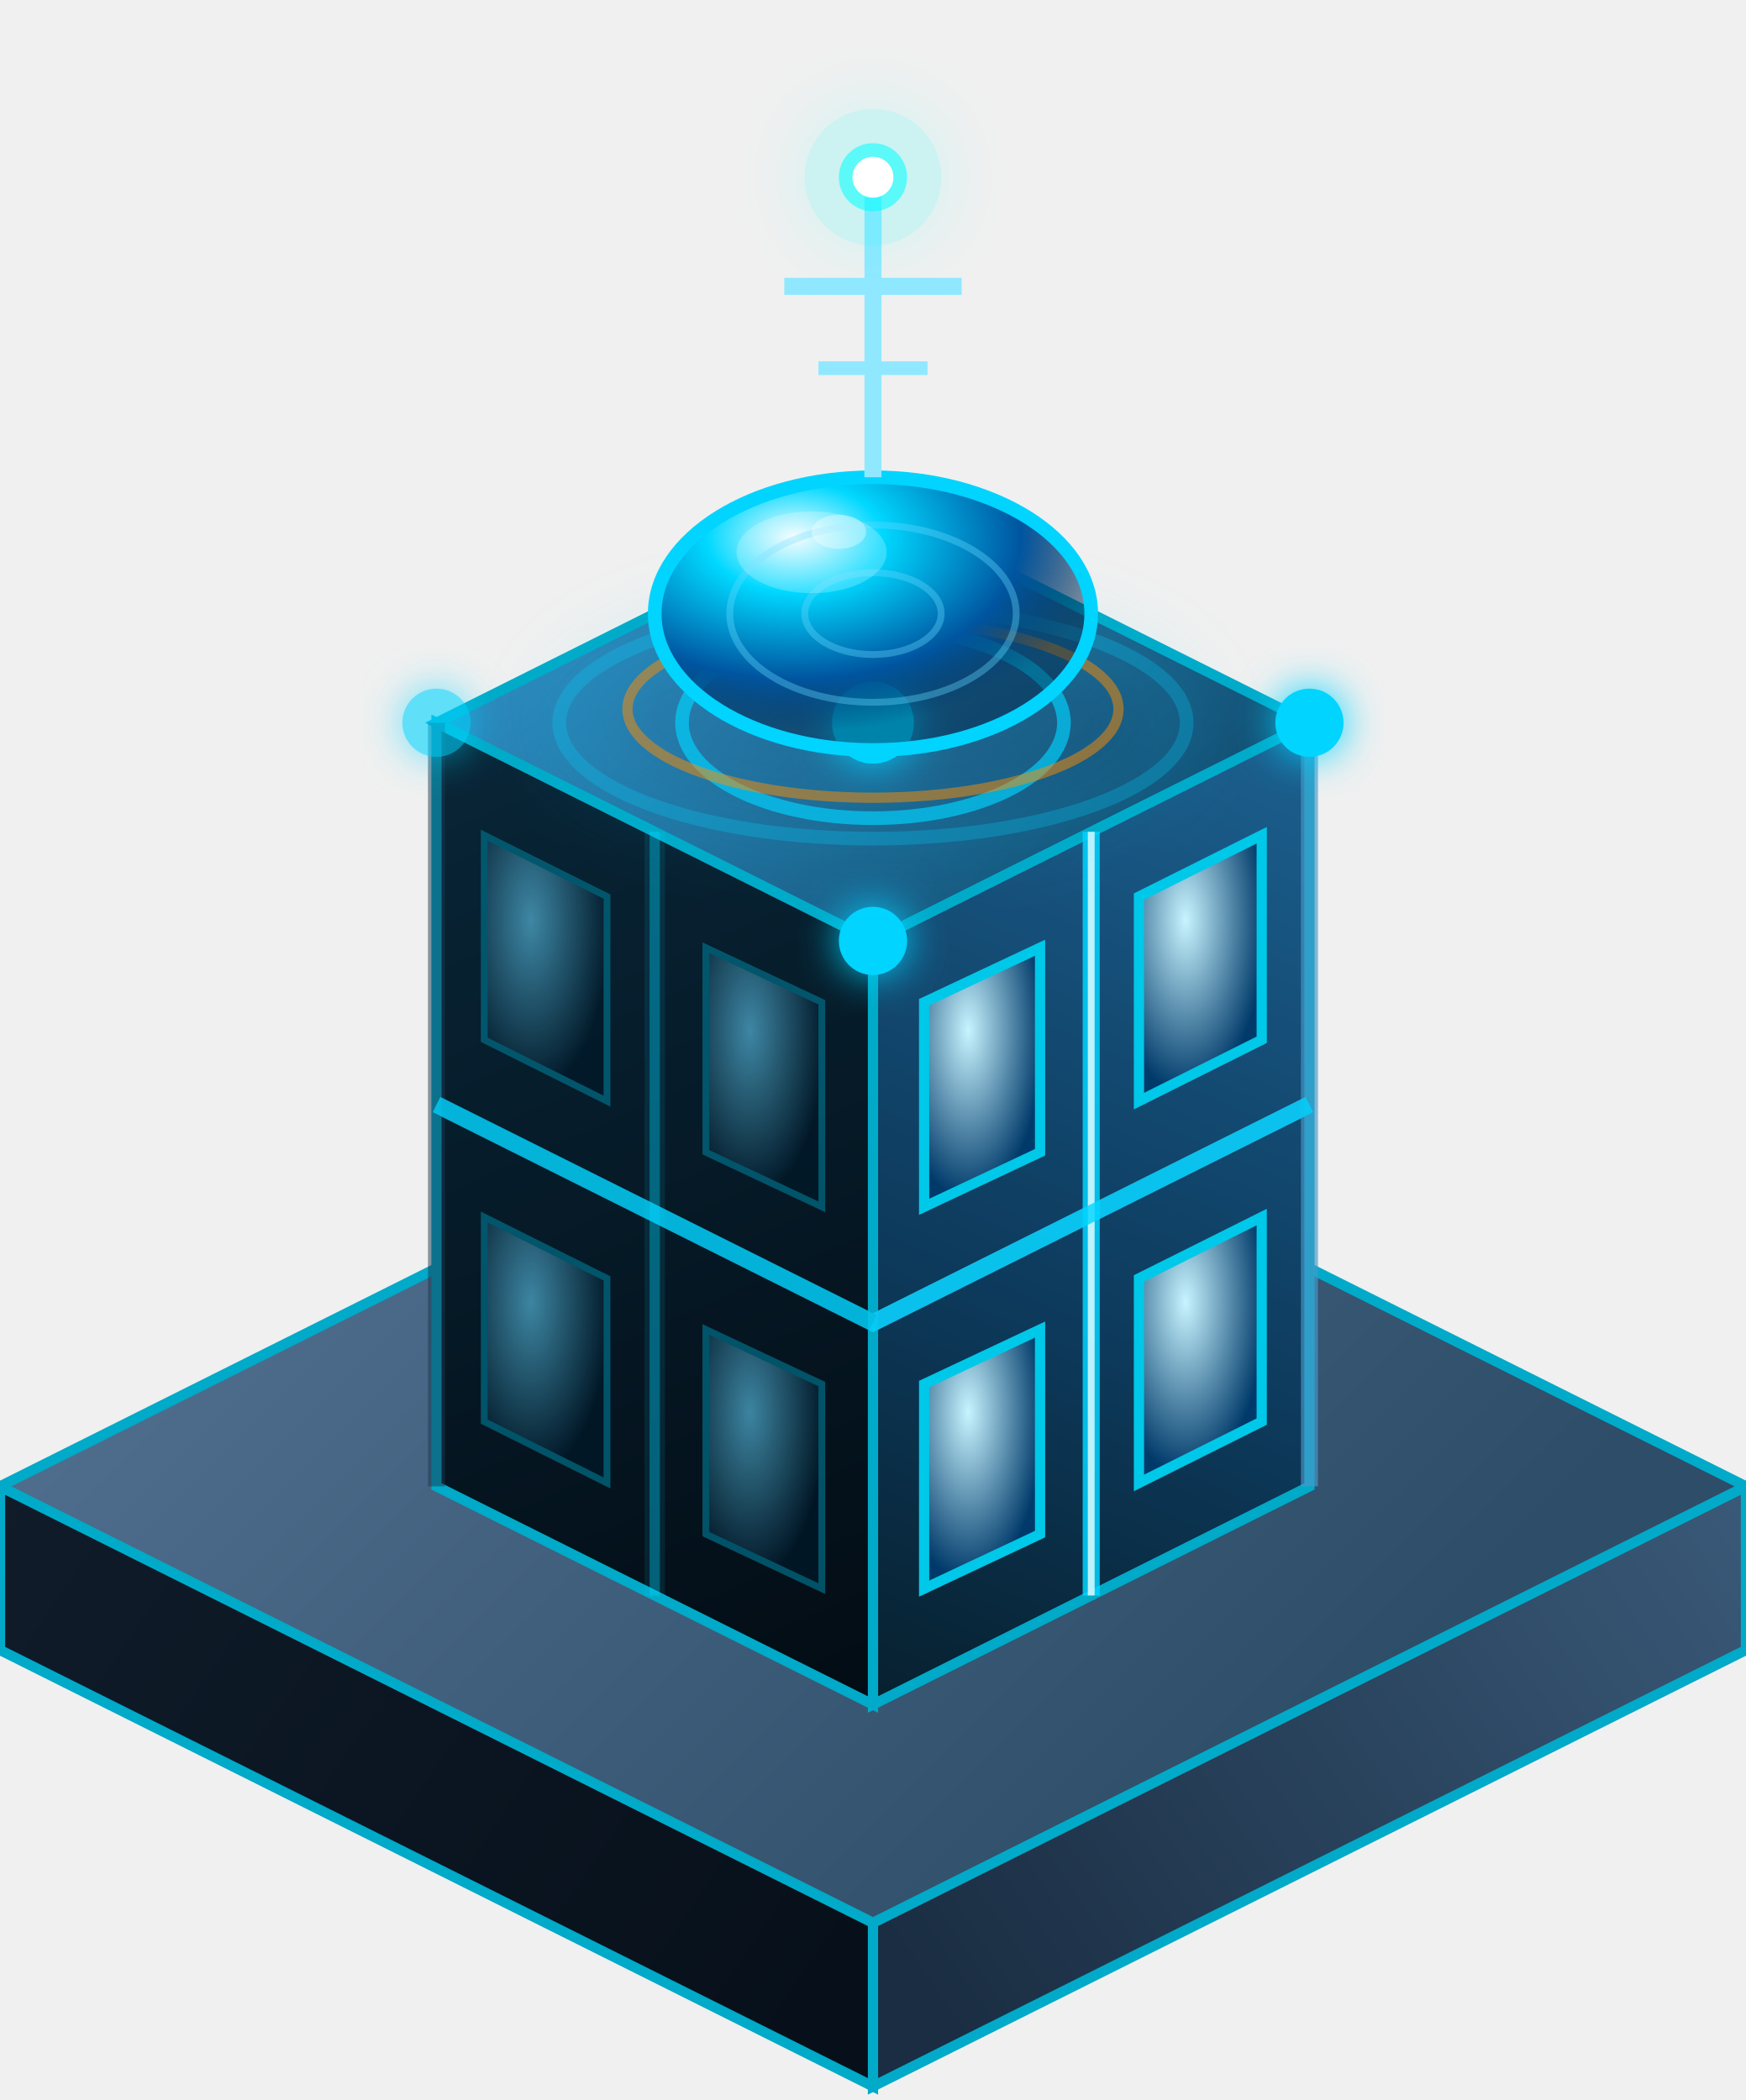
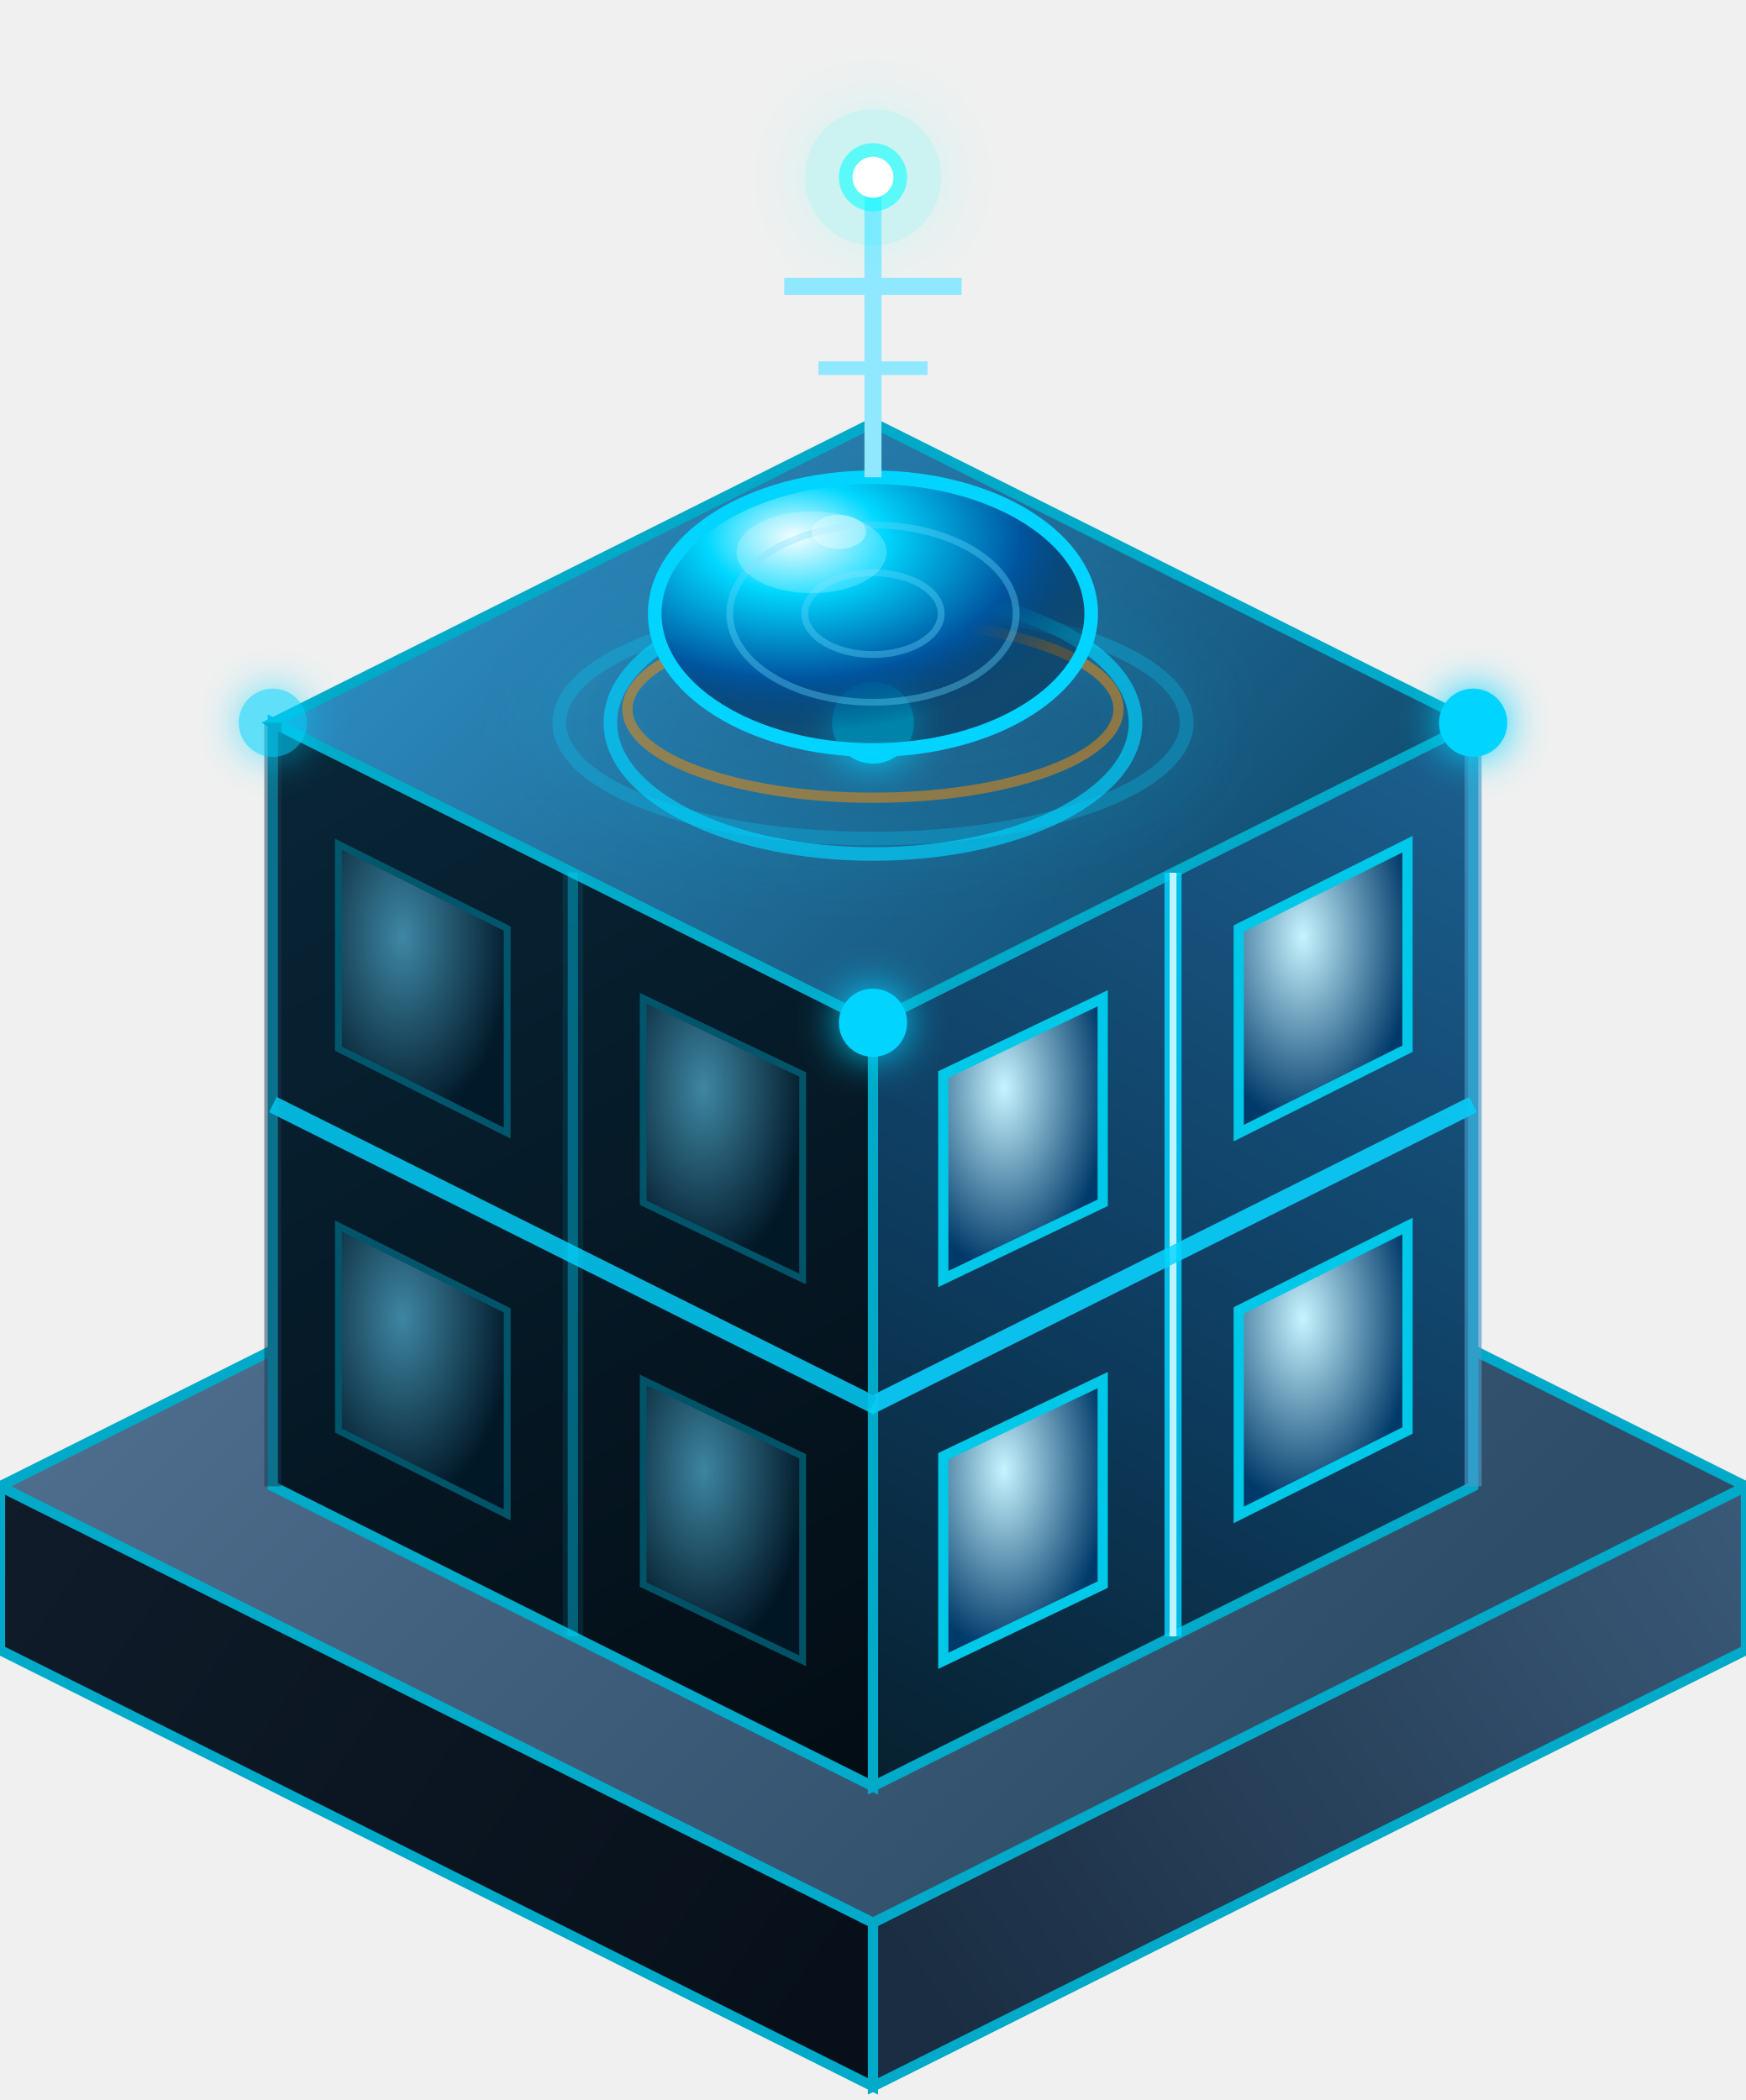
<svg xmlns="http://www.w3.org/2000/svg" viewBox="-128 -178 256 308" width="256" height="308">
  <defs>
    <linearGradient id="fR" gradientUnits="userSpaceOnUse" x1="128" y1="16" x2="0" y2="104">
      <stop offset="0%" stop-color="#3d5e7e" />
      <stop offset="100%" stop-color="#1a2d42" />
    </linearGradient>
    <linearGradient id="fL" gradientUnits="userSpaceOnUse" x1="-128" y1="16" x2="0" y2="104">
      <stop offset="0%" stop-color="#111d2c" />
      <stop offset="100%" stop-color="#07101a" />
    </linearGradient>
    <linearGradient id="fT" gradientUnits="userSpaceOnUse" x1="-64" y1="-48" x2="64" y2="80">
      <stop offset="0%" stop-color="#527090" />
      <stop offset="100%" stop-color="#2d4d68" />
    </linearGradient>
-     <linearGradient id="tR" gradientUnits="userSpaceOnUse" x1="64" y1="-96" x2="0" y2="48">
+     <linearGradient id="tR" gradientUnits="userSpaceOnUse" x1="88" y1="-96" x2="0" y2="60">
      <stop offset="0%" stop-color="#1c6090" />
      <stop offset="60%" stop-color="#0d3a5c" />
      <stop offset="100%" stop-color="#07202e" />
    </linearGradient>
-     <linearGradient id="tL" gradientUnits="userSpaceOnUse" x1="-64" y1="-96" x2="0" y2="48">
+     <linearGradient id="tL" gradientUnits="userSpaceOnUse" x1="-88" y1="-96" x2="0" y2="60">
      <stop offset="0%" stop-color="#082638" />
      <stop offset="100%" stop-color="#030c14" />
    </linearGradient>
-     <linearGradient id="tT" gradientUnits="userSpaceOnUse" x1="-32" y1="-128" x2="32" y2="-64">
+     <linearGradient id="tT" gradientUnits="userSpaceOnUse" x1="-44" y1="-140" x2="44" y2="-52">
      <stop offset="0%" stop-color="#2c8abe" />
      <stop offset="100%" stop-color="#124e72" />
    </linearGradient>
    <radialGradient id="dome" cx="32%" cy="22%" r="72%">
      <stop offset="0%" stop-color="#f2fdff" />
      <stop offset="28%" stop-color="#00d8ff" />
      <stop offset="72%" stop-color="#0055a0" />
      <stop offset="100%" stop-color="#002244" stop-opacity="0.45" />
    </radialGradient>
    <radialGradient id="winR" cx="38%" cy="32%" r="65%">
      <stop offset="0%" stop-color="#c8f4ff" />
      <stop offset="100%" stop-color="#003a6a" />
    </radialGradient>
    <radialGradient id="winL" cx="38%" cy="32%" r="65%">
      <stop offset="0%" stop-color="#50aacc" />
      <stop offset="100%" stop-color="#001828" />
    </radialGradient>
    <filter id="glow" x="-60%" y="-60%" width="220%" height="220%">
      <feGaussianBlur stdDeviation="3" result="blur" />
      <feMerge>
        <feMergeNode in="blur" />
        <feMergeNode in="SourceGraphic" />
      </feMerge>
    </filter>
    <filter id="softglow" x="-80%" y="-80%" width="260%" height="260%">
      <feGaussianBlur stdDeviation="5" result="blur" />
      <feMerge>
        <feMergeNode in="blur" />
        <feMergeNode in="SourceGraphic" />
      </feMerge>
    </filter>
  </defs>
  <polygon points="128,64 0,128 0,104 128,40" fill="url(#fR)" stroke="#00aac8" stroke-width="1.5" />
  <polygon points="-128,64 0,128 0,104 -128,40" fill="url(#fL)" stroke="#00aac8" stroke-width="1.5" />
  <polygon points="0,-24 128,40 0,104 -128,40" fill="url(#fT)" stroke="#00aac8" stroke-width="1.5" />
  <g transform="translate(0, 24)">
-     <polygon points="64,16 0,48 0,-64 64,-96" fill="url(#tR)" stroke="#00aac8" stroke-width="1.5" />
-     <polygon points="-64,16 0,48 0,-64 -64,-96" fill="url(#tL)" stroke="#00aac8" stroke-width="1.5" />
-     <polygon points="0,-128 64,-96 0,-64 -64,-96" fill="url(#tT)" stroke="#00aac8" stroke-width="1.5" />
-     <line x1="64" y1="-96" x2="64" y2="16" stroke="#4898c8" stroke-width="2.5" opacity="0.65" />
-     <line x1="-64" y1="-96" x2="-64" y2="16" stroke="#183850" stroke-width="2.5" opacity="0.5" />
-     <line x1="64" y1="-40" x2="0" y2="-8" stroke="#3a8ab8" stroke-width="2.5" opacity="0.75" />
-     <line x1="-64" y1="-40" x2="0" y2="-8" stroke="#1a3850" stroke-width="2.5" opacity="0.55" />
-     <circle cx="64" cy="-96" r="5" fill="#00d4ff" filter="url(#glow)" />
-     <circle cx="-64" cy="-96" r="5" fill="#00d4ff" filter="url(#glow)" opacity="0.6" />
-     <circle cx="0" cy="-64" r="5" fill="#00d4ff" filter="url(#glow)" />
-     <polygon points="7.5,31 24.5,23 24.5,-7 7.5,1" fill="url(#winR)" stroke="#00c8e8" stroke-width="1.5" />
-     <polygon points="39,15.5 57,6.5 57,-23.5 39,-14.5" fill="url(#winR)" stroke="#00c8e8" stroke-width="1.5" />
-     <polygon points="7.5,-25 24.5,-33 24.5,-63 7.5,-55" fill="url(#winR)" stroke="#00c8e8" stroke-width="1.5" />
-     <polygon points="39,-40.5 57,-49.5 57,-79.5 39,-70.5" fill="url(#winR)" stroke="#00c8e8" stroke-width="1.5" />
-     <polygon points="-7.5,31 -24.5,23 -24.5,-7 -7.5,1" fill="url(#winL)" stroke="#006880" stroke-width="1" opacity="0.75" />
-     <polygon points="-39,15.5 -57,6.5 -57,-23.5 -39,-14.5" fill="url(#winL)" stroke="#006880" stroke-width="1" opacity="0.75" />
-     <polygon points="-7.5,-25 -24.5,-33 -24.5,-63 -7.5,-55" fill="url(#winL)" stroke="#006880" stroke-width="1" opacity="0.75" />
-     <polygon points="-39,-40.5 -57,-49.5 -57,-79.5 -39,-70.5" fill="url(#winL)" stroke="#006880" stroke-width="1" opacity="0.75" />
-     <line x1="32" y1="32" x2="32" y2="-80" stroke="#00d4ff" stroke-width="6" opacity="0.18" filter="url(#glow)" />
-     <line x1="32" y1="32" x2="32" y2="-80" stroke="#00d4ff" stroke-width="2.5" opacity="0.85" />
-     <line x1="32" y1="32" x2="32" y2="-80" stroke="#d0f8ff" stroke-width="1" opacity="0.9" />
-     <line x1="-32" y1="32" x2="-32" y2="-80" stroke="#00d4ff" stroke-width="3" opacity="0.10" />
-     <line x1="-32" y1="32" x2="-32" y2="-80" stroke="#00d4ff" stroke-width="1.5" opacity="0.35" />
-     <polyline points="64,-40 0,-8 -64,-40" stroke="#00d4ff" stroke-width="2.5" fill="none" opacity="0.8" />
-     <ellipse cx="0" cy="-96" rx="28" ry="14" fill="none" stroke="#00d4ff" stroke-width="2" opacity="0.65" />
+     <polygon points="88,16 0,60 0,-52 88,-96" fill="url(#tR)" stroke="#00aac8" stroke-width="1.5" />
+     <polygon points="-88,16 0,60 0,-52 -88,-96" fill="url(#tL)" stroke="#00aac8" stroke-width="1.5" />
+     <polygon points="0,-140 88,-96 0,-52 -88,-96" fill="url(#tT)" stroke="#00aac8" stroke-width="1.5" />
+     <line x1="88" y1="-96" x2="88" y2="16" stroke="#4898c8" stroke-width="2.5" opacity="0.65" />
+     <line x1="-88" y1="-96" x2="-88" y2="16" stroke="#183850" stroke-width="2.5" opacity="0.5" />
+     <line x1="88" y1="-40" x2="0" y2="4" stroke="#3a8ab8" stroke-width="2.5" opacity="0.75" />
+     <line x1="-88" y1="-40" x2="0" y2="4" stroke="#1a3850" stroke-width="2.5" opacity="0.55" />
+     <circle cx="88" cy="-96" r="5" fill="#00d4ff" filter="url(#glow)" />
+     <circle cx="-88" cy="-96" r="5" fill="#00d4ff" filter="url(#glow)" opacity="0.6" />
+     <circle cx="0" cy="-52" r="5" fill="#00d4ff" filter="url(#glow)" />
+     <polygon points="10.31,41.59 33.69,30.41 33.69,0.41 10.31,11.59" fill="url(#winR)" stroke="#00c8e8" stroke-width="1.5" />
+     <polygon points="53.63,20.19 78.38,7.81 78.38,-22.19 53.63,-9.81" fill="url(#winR)" stroke="#00c8e8" stroke-width="1.5" />
+     <polygon points="10.31,-14.41 33.69,-25.59 33.69,-55.59 10.31,-44.41" fill="url(#winR)" stroke="#00c8e8" stroke-width="1.5" />
+     <polygon points="53.63,-35.81 78.38,-48.19 78.38,-78.19 53.63,-65.81" fill="url(#winR)" stroke="#00c8e8" stroke-width="1.5" />
+     <polygon points="-10.31,41.59 -33.69,30.41 -33.69,0.41 -10.31,11.59" fill="url(#winL)" stroke="#006880" stroke-width="1" opacity="0.75" />
+     <polygon points="-53.63,20.19 -78.38,7.81 -78.38,-22.19 -53.63,-9.81" fill="url(#winL)" stroke="#006880" stroke-width="1" opacity="0.75" />
+     <polygon points="-10.31,-14.41 -33.69,-25.59 -33.69,-55.59 -10.31,-44.41" fill="url(#winL)" stroke="#006880" stroke-width="1" opacity="0.75" />
+     <polygon points="-53.63,-35.81 -78.38,-48.19 -78.38,-78.19 -53.63,-65.81" fill="url(#winL)" stroke="#006880" stroke-width="1" opacity="0.75" />
+     <line x1="44" y1="38" x2="44" y2="-74" stroke="#00d4ff" stroke-width="6" opacity="0.18" filter="url(#glow)" />
+     <line x1="44" y1="38" x2="44" y2="-74" stroke="#00d4ff" stroke-width="2.5" opacity="0.85" />
+     <line x1="44" y1="38" x2="44" y2="-74" stroke="#d0f8ff" stroke-width="1" opacity="0.9" />
+     <line x1="-44" y1="38" x2="-44" y2="-74" stroke="#00d4ff" stroke-width="3" opacity="0.10" />
+     <line x1="-44" y1="38" x2="-44" y2="-74" stroke="#00d4ff" stroke-width="1.5" opacity="0.35" />
+     <polyline points="88,-40 0,4 -88,-40" stroke="#00d4ff" stroke-width="2.5" fill="none" opacity="0.8" />
+     <ellipse cx="0" cy="-96" rx="38.5" ry="19.25" fill="none" stroke="#00d4ff" stroke-width="2" opacity="0.65" />
    <circle cx="0" cy="-96" r="6" fill="#00d4ff" filter="url(#glow)" />
    <ellipse cx="0" cy="-96" rx="46" ry="17" fill="none" stroke="#00d4ff" stroke-width="2" opacity="0.3" filter="url(#softglow)" />
    <ellipse cx="0" cy="-98" rx="36" ry="13" fill="none" stroke="#ff8c00" stroke-width="1.5" opacity="0.5" />
    <ellipse cx="0" cy="-112" rx="32" ry="20" fill="url(#dome)" stroke="#00d4ff" stroke-width="2" />
    <ellipse cx="0" cy="-112" rx="21" ry="13" fill="none" stroke="#60d8ff" stroke-width="1" opacity="0.38" />
    <ellipse cx="0" cy="-112" rx="10" ry="6" fill="none" stroke="#60d8ff" stroke-width="1" opacity="0.38" />
    <ellipse cx="-9" cy="-121" rx="11" ry="6" fill="white" opacity="0.22" />
    <ellipse cx="-5" cy="-124" rx="4" ry="2.5" fill="white" opacity="0.35" />
    <line x1="0" y1="-132" x2="0" y2="-176" stroke="#90e8ff" stroke-width="2.5" />
    <line x1="-13" y1="-160" x2="13" y2="-160" stroke="#90e8ff" stroke-width="2.5" />
    <line x1="-8" y1="-148" x2="8" y2="-148" stroke="#90e8ff" stroke-width="2" />
    <circle cx="0" cy="-176" r="10" fill="#00ffff" opacity="0.15" filter="url(#softglow)" />
    <circle cx="0" cy="-176" r="5" fill="#00ffff" opacity="0.55" />
    <circle cx="0" cy="-176" r="3" fill="#ffffff" />
  </g>
</svg>
